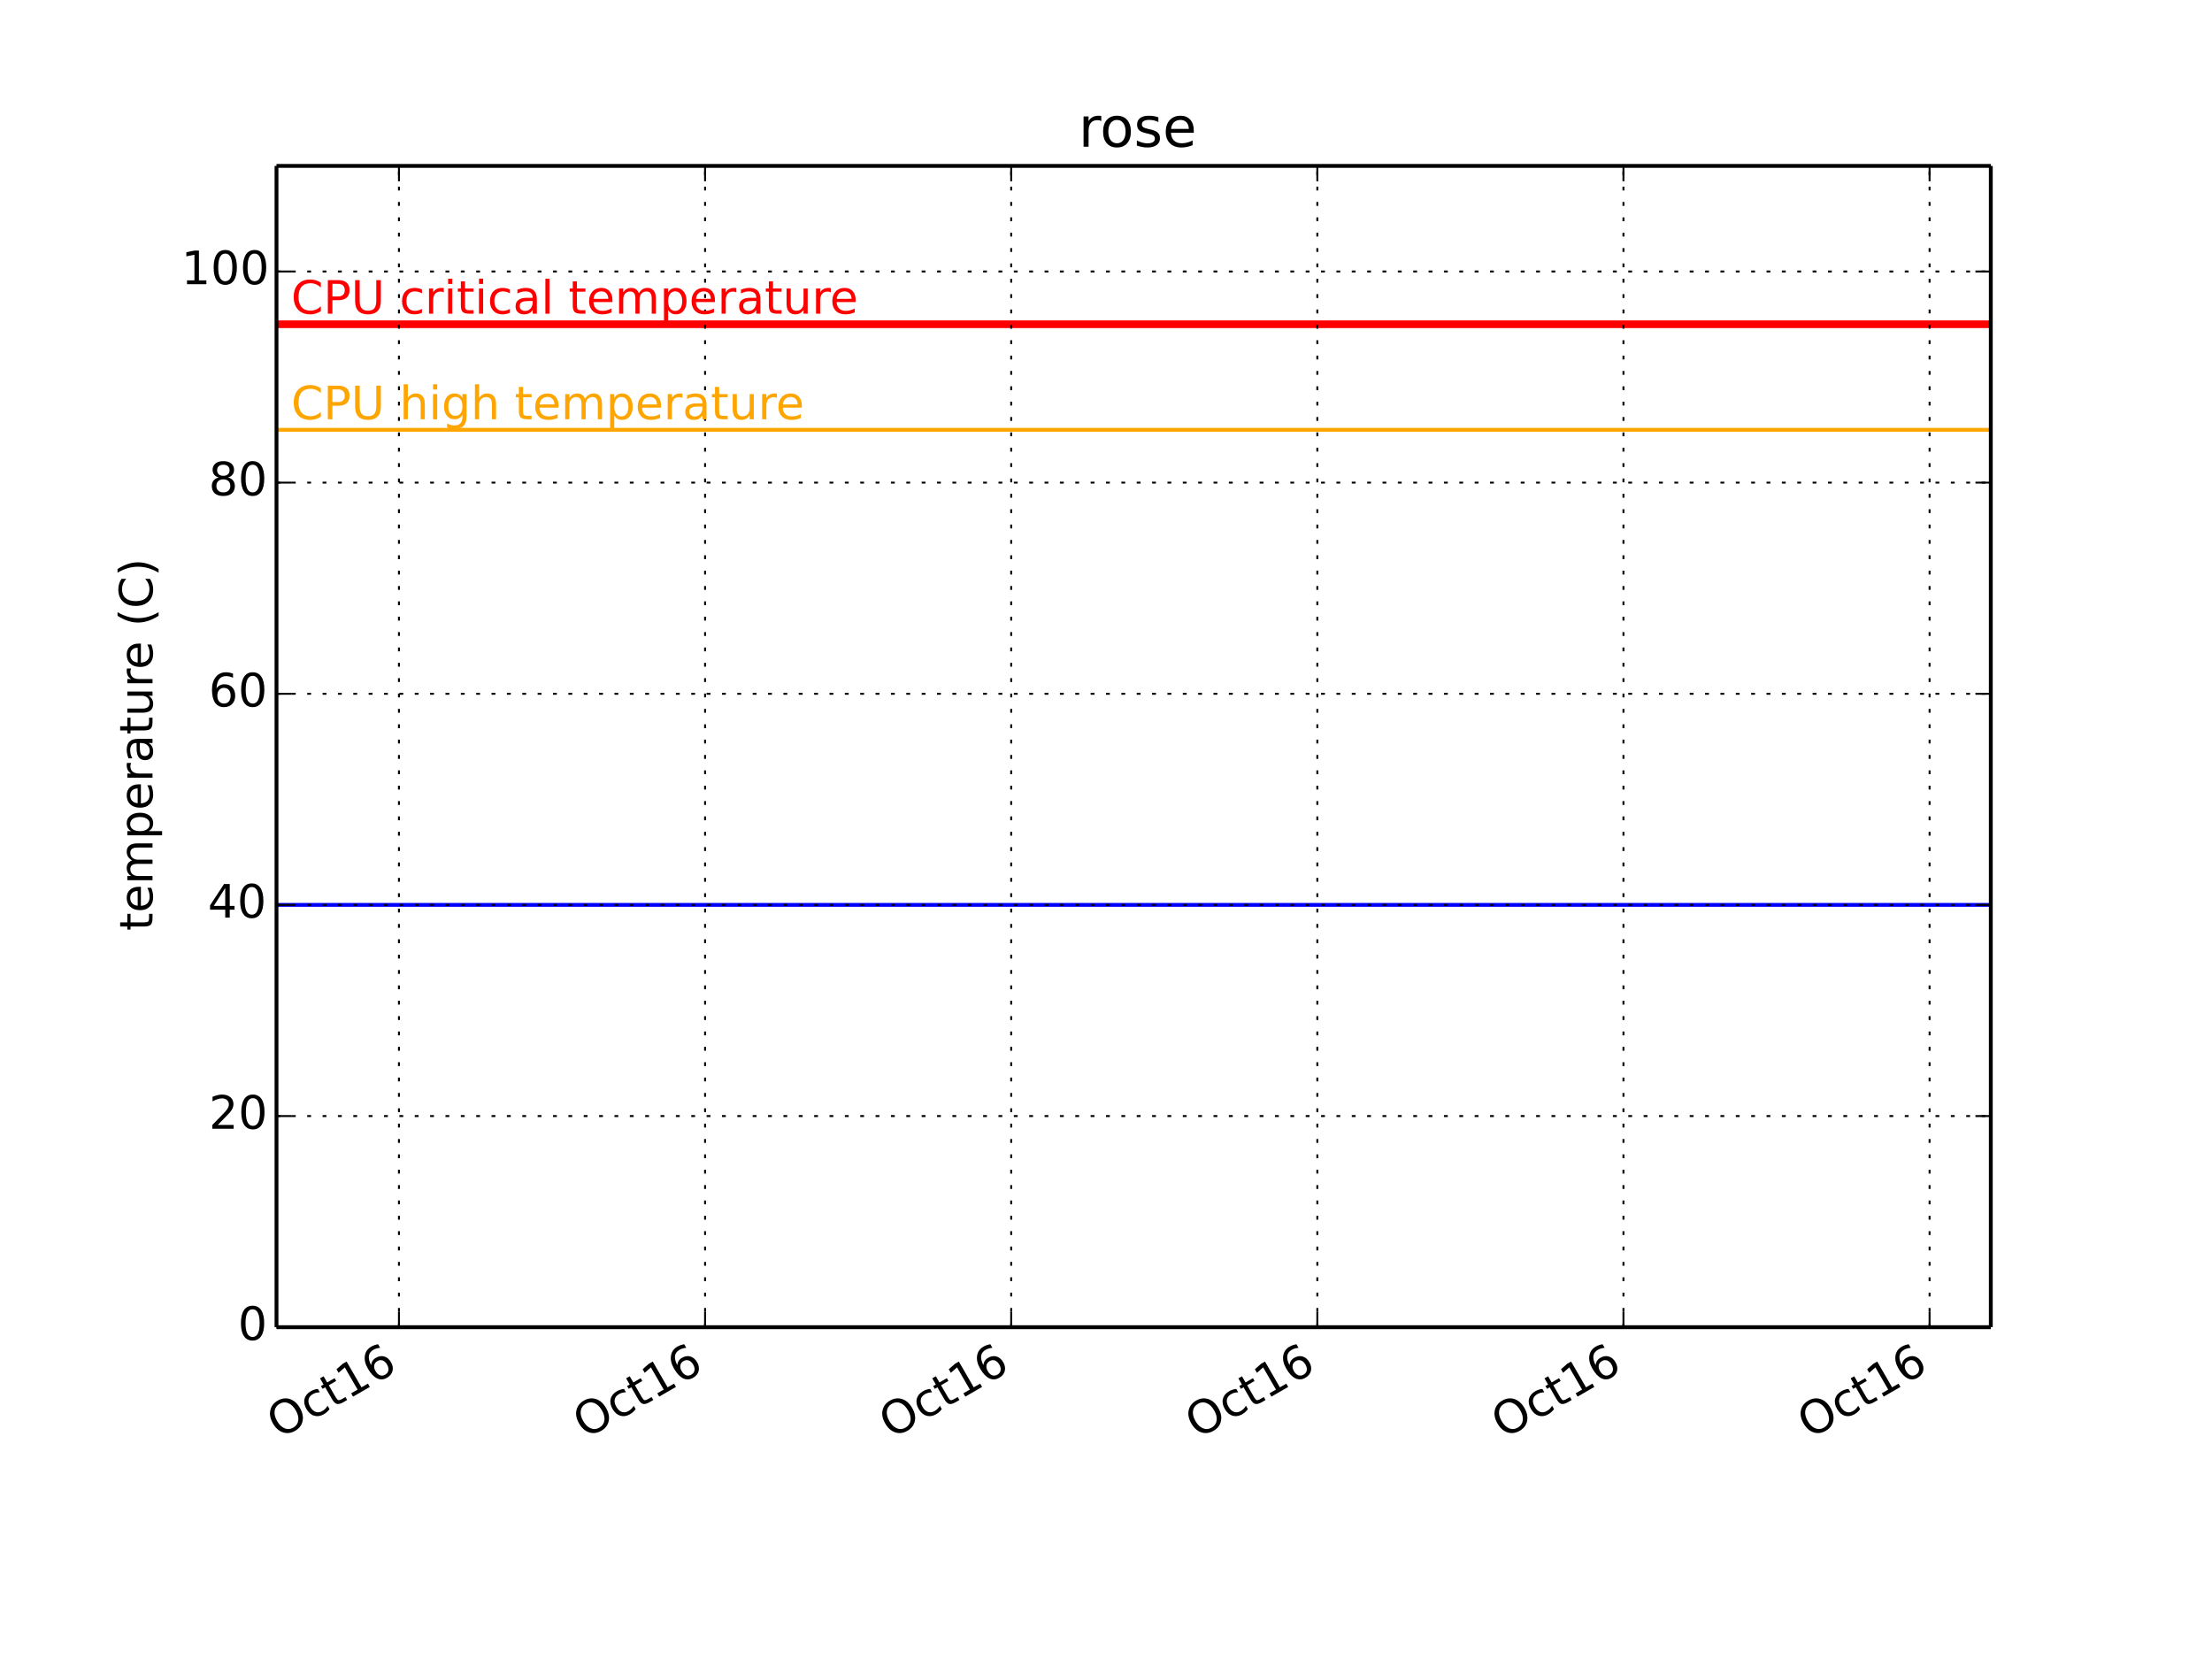
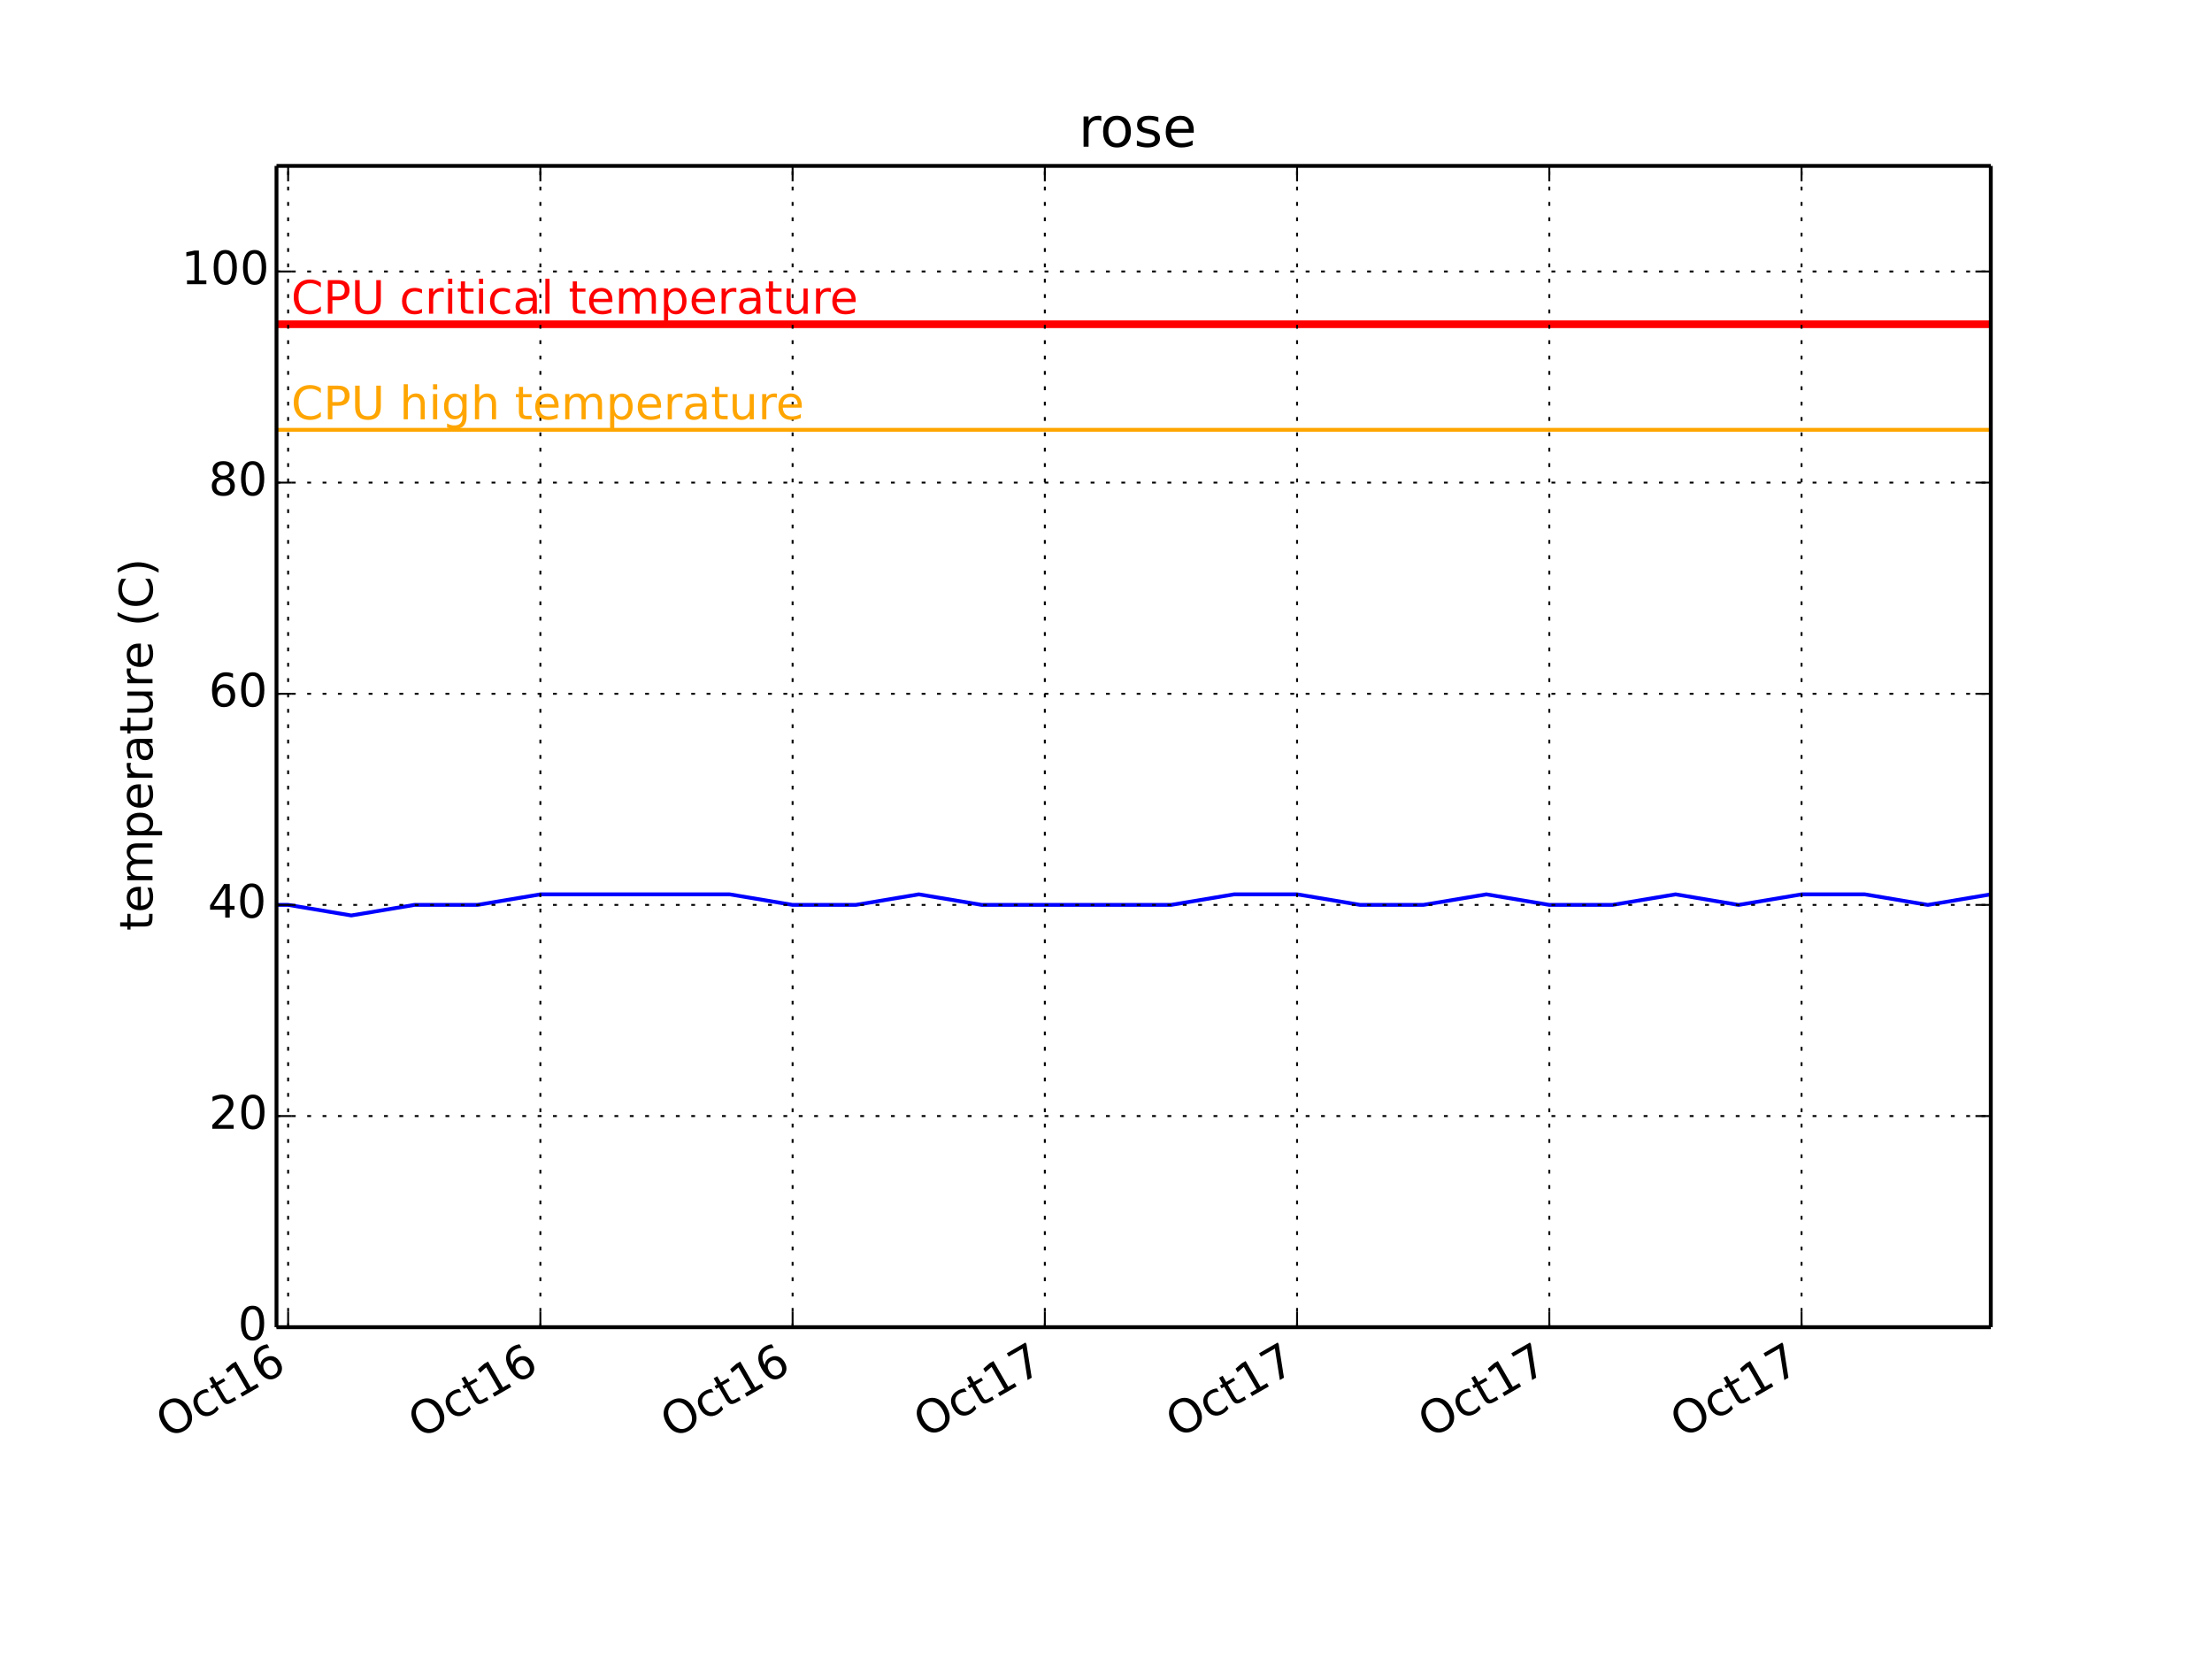
<svg xmlns="http://www.w3.org/2000/svg" xmlns:xlink="http://www.w3.org/1999/xlink" height="432pt" version="1.1" viewBox="0 0 576 432" width="576pt">
  <defs>
    <style type="text/css">
*{stroke-linecap:butt;stroke-linejoin:round;}
  </style>
  </defs>
  <g id="figure_1">
    <g id="patch_1">
      <path d=" M0 432 L576 432 L576 0 L0 0 z " style="fill:#ffffff;" />
    </g>
    <g id="axes_1">
      <g id="patch_2">
        <path d=" M72 345.6 L518.4 345.6 L518.4 43.2 L72 43.2 z " style="fill:#ffffff;" />
      </g>
      <g id="line2d_1">
-         <path clip-path="url(#pcb2bf987bf)" d=" M72 235.636 L518.4 235.636" style="fill:none;stroke:#0000ff;stroke-linecap:square;" />
+         <path clip-path="url(#pcb2bf987bf)" d=" M72 235.636 L75.065 235.636 L91.467 238.385 L107.888 235.636 L124.308 235.636 L140.729 232.887 L157.149 232.887 L173.57 232.887 L189.99 232.887 L206.411 235.636 L222.831 235.636 L239.252 232.887 L255.672 235.636 L272.093 235.636 L288.531 235.636 L304.934 235.636 L321.354 232.887 L337.775 232.887 L354.195 235.636 L370.616 235.636 L387.036 232.887 L403.457 235.636 L419.877 235.636 L436.298 232.887 L452.718 235.636 L469.139 232.887 L485.559 232.887 L501.998 235.636 L518.4 232.887" style="fill:none;stroke:#0000ff;stroke-linecap:square;" />
      </g>
      <g id="line2d_2">
        <path clip-path="url(#pcb2bf987bf)" d=" M72 111.927 L518.4 111.927" style="fill:none;stroke:#ffa500;stroke-linecap:square;" />
      </g>
      <g id="line2d_3">
        <path clip-path="url(#pcb2bf987bf)" d=" M72 84.436 L518.4 84.436" style="fill:none;stroke:#ff0000;stroke-linecap:square;stroke-width:2;" />
      </g>
      <g id="matplotlib.axis_1">
        <g id="xtick_1">
          <g id="line2d_4">
-             <path clip-path="url(#pcb2bf987bf)" d=" M103.886 345.6 L103.886 43.2" style="fill:none;stroke:#000000;stroke-dasharray:1,3;stroke-dashoffset:0.0;stroke-width:0.5;" />
+             <path clip-path="url(#pcb2bf987bf)" d=" M75.029 345.6 L75.029 43.2" style="fill:none;stroke:#000000;stroke-dasharray:1,3;stroke-dashoffset:0.0;stroke-width:0.5;" />
          </g>
          <g id="line2d_5">
            <defs>
              <path d=" M0 0 L0 -4" id="m93b0483c22" style="stroke:#000000;stroke-width:0.5;" />
            </defs>
            <g>
-               <use style="stroke:#000000;stroke-width:0.5;" x="103.886" xlink:href="#m93b0483c22" y="345.6" />
+               <use style="stroke:#000000;stroke-width:0.5;" x="75.029" xlink:href="#m93b0483c22" y="345.6" />
            </g>
          </g>
          <g id="line2d_6">
            <defs>
              <path d=" M0 0 L0 4" id="m741efc42ff" style="stroke:#000000;stroke-width:0.5;" />
            </defs>
            <g>
-               <use style="stroke:#000000;stroke-width:0.5;" x="103.886" xlink:href="#m741efc42ff" y="43.2" />
+               <use style="stroke:#000000;stroke-width:0.5;" x="75.029" xlink:href="#m741efc42ff" y="43.2" />
            </g>
          </g>
          <g id="text_1">
            <defs>
              <path d=" M39.406 66.219 Q28.656 66.219 22.328 58.203 Q16.016 50.203 16.016 36.375 Q16.016 22.609 22.328 14.594 Q28.656 6.594 39.406 6.594 Q50.141 6.594 56.422 14.594 Q62.703 22.609 62.703 36.375 Q62.703 50.203 56.422 58.203 Q50.141 66.219 39.406 66.219 M39.406 74.219 Q54.734 74.219 63.906 63.938 Q73.094 53.656 73.094 36.375 Q73.094 19.141 63.906 8.859 Q54.734 -1.422 39.406 -1.422 Q24.031 -1.422 14.812 8.828 Q5.609 19.094 5.609 36.375 Q5.609 53.656 14.812 63.938 Q24.031 74.219 39.406 74.219" id="BitstreamVeraSans-Roman-4f" />
              <path d=" M18.312 70.219 L18.312 54.688 L36.812 54.688 L36.812 47.703 L18.312 47.703 L18.312 18.016 Q18.312 11.328 20.141 9.422 Q21.969 7.516 27.594 7.516 L36.812 7.516 L36.812 0 L27.594 0 Q17.188 0 13.234 3.875 Q9.281 7.766 9.281 18.016 L9.281 47.703 L2.688 47.703 L2.688 54.688 L9.281 54.688 L9.281 70.219 z " id="BitstreamVeraSans-Roman-74" />
              <path d=" M12.406 8.297 L28.516 8.297 L28.516 63.922 L10.984 60.406 L10.984 69.391 L28.422 72.906 L38.281 72.906 L38.281 8.297 L54.391 8.297 L54.391 0 L12.406 0 z " id="BitstreamVeraSans-Roman-31" />
              <path d=" M33.016 40.375 Q26.375 40.375 22.484 35.828 Q18.609 31.297 18.609 23.391 Q18.609 15.531 22.484 10.953 Q26.375 6.391 33.016 6.391 Q39.656 6.391 43.531 10.953 Q47.406 15.531 47.406 23.391 Q47.406 31.297 43.531 35.828 Q39.656 40.375 33.016 40.375 M52.594 71.297 L52.594 62.312 Q48.875 64.062 45.094 64.984 Q41.312 65.922 37.594 65.922 Q27.828 65.922 22.672 59.328 Q17.531 52.734 16.797 39.406 Q19.672 43.656 24.016 45.922 Q28.375 48.188 33.594 48.188 Q44.578 48.188 50.953 41.516 Q57.328 34.859 57.328 23.391 Q57.328 12.156 50.688 5.359 Q44.047 -1.422 33.016 -1.422 Q20.359 -1.422 13.672 8.266 Q6.984 17.969 6.984 36.375 Q6.984 53.656 15.188 63.938 Q23.391 74.219 37.203 74.219 Q40.922 74.219 44.703 73.484 Q48.484 72.75 52.594 71.297" id="BitstreamVeraSans-Roman-36" />
              <path d=" M48.781 52.594 L48.781 44.188 Q44.969 46.297 41.141 47.344 Q37.312 48.391 33.406 48.391 Q24.656 48.391 19.812 42.844 Q14.984 37.312 14.984 27.297 Q14.984 17.281 19.812 11.734 Q24.656 6.203 33.406 6.203 Q37.312 6.203 41.141 7.25 Q44.969 8.297 48.781 10.406 L48.781 2.094 Q45.016 0.344 40.984 -0.531 Q36.969 -1.422 32.422 -1.422 Q20.062 -1.422 12.781 6.344 Q5.516 14.109 5.516 27.297 Q5.516 40.672 12.859 48.328 Q20.219 56 33.016 56 Q37.156 56 41.109 55.141 Q45.062 54.297 48.781 52.594" id="BitstreamVeraSans-Roman-63" />
            </defs>
-             <g transform="translate(72.68208 374.7915)rotate(-30.0)scale(0.12 -0.12)">
+             <g transform="translate(43.82504 374.7915)rotate(-30.0)scale(0.12 -0.12)">
              <use xlink:href="#BitstreamVeraSans-Roman-4f" />
              <use x="78.711" xlink:href="#BitstreamVeraSans-Roman-63" />
              <use x="133.691" xlink:href="#BitstreamVeraSans-Roman-74" />
              <use x="172.9" xlink:href="#BitstreamVeraSans-Roman-31" />
              <use x="236.523" xlink:href="#BitstreamVeraSans-Roman-36" />
            </g>
          </g>
        </g>
        <g id="xtick_2">
          <g id="line2d_7">
-             <path clip-path="url(#pcb2bf987bf)" d=" M183.6 345.6 L183.6 43.2" style="fill:none;stroke:#000000;stroke-dasharray:1,3;stroke-dashoffset:0.0;stroke-width:0.5;" />
+             <path clip-path="url(#pcb2bf987bf)" d=" M140.711 345.6 L140.711 43.2" style="fill:none;stroke:#000000;stroke-dasharray:1,3;stroke-dashoffset:0.0;stroke-width:0.5;" />
          </g>
          <g id="line2d_8">
            <g>
-               <use style="stroke:#000000;stroke-width:0.5;" x="183.6" xlink:href="#m93b0483c22" y="345.6" />
+               <use style="stroke:#000000;stroke-width:0.5;" x="140.711" xlink:href="#m93b0483c22" y="345.6" />
            </g>
          </g>
          <g id="line2d_9">
            <g>
-               <use style="stroke:#000000;stroke-width:0.5;" x="183.6" xlink:href="#m741efc42ff" y="43.2" />
+               <use style="stroke:#000000;stroke-width:0.5;" x="140.711" xlink:href="#m741efc42ff" y="43.2" />
            </g>
          </g>
          <g id="text_2">
-             <g transform="translate(152.3964 374.7915)rotate(-30.0)scale(0.12 -0.12)">
+             <g transform="translate(109.507 374.7915)rotate(-30.0)scale(0.12 -0.12)">
              <use xlink:href="#BitstreamVeraSans-Roman-4f" />
              <use x="78.711" xlink:href="#BitstreamVeraSans-Roman-63" />
              <use x="133.691" xlink:href="#BitstreamVeraSans-Roman-74" />
              <use x="172.9" xlink:href="#BitstreamVeraSans-Roman-31" />
              <use x="236.523" xlink:href="#BitstreamVeraSans-Roman-36" />
            </g>
          </g>
        </g>
        <g id="xtick_3">
          <g id="line2d_10">
-             <path clip-path="url(#pcb2bf987bf)" d=" M263.314 345.6 L263.314 43.2" style="fill:none;stroke:#000000;stroke-dasharray:1,3;stroke-dashoffset:0.0;stroke-width:0.5;" />
+             <path clip-path="url(#pcb2bf987bf)" d=" M206.393 345.6 L206.393 43.2" style="fill:none;stroke:#000000;stroke-dasharray:1,3;stroke-dashoffset:0.0;stroke-width:0.5;" />
          </g>
          <g id="line2d_11">
            <g>
-               <use style="stroke:#000000;stroke-width:0.5;" x="263.314" xlink:href="#m93b0483c22" y="345.6" />
+               <use style="stroke:#000000;stroke-width:0.5;" x="206.393" xlink:href="#m93b0483c22" y="345.6" />
            </g>
          </g>
          <g id="line2d_12">
            <g>
-               <use style="stroke:#000000;stroke-width:0.5;" x="263.314" xlink:href="#m741efc42ff" y="43.2" />
+               <use style="stroke:#000000;stroke-width:0.5;" x="206.393" xlink:href="#m741efc42ff" y="43.2" />
            </g>
          </g>
          <g id="text_3">
-             <g transform="translate(232.1106 374.7915)rotate(-30.0)scale(0.12 -0.12)">
+             <g transform="translate(175.1889 374.7915)rotate(-30.0)scale(0.12 -0.12)">
              <use xlink:href="#BitstreamVeraSans-Roman-4f" />
              <use x="78.711" xlink:href="#BitstreamVeraSans-Roman-63" />
              <use x="133.691" xlink:href="#BitstreamVeraSans-Roman-74" />
              <use x="172.9" xlink:href="#BitstreamVeraSans-Roman-31" />
              <use x="236.523" xlink:href="#BitstreamVeraSans-Roman-36" />
            </g>
          </g>
        </g>
        <g id="xtick_4">
          <g id="line2d_13">
-             <path clip-path="url(#pcb2bf987bf)" d=" M343.029 345.6 L343.029 43.2" style="fill:none;stroke:#000000;stroke-dasharray:1,3;stroke-dashoffset:0.0;stroke-width:0.5;" />
+             <path clip-path="url(#pcb2bf987bf)" d=" M272.074 345.6 L272.074 43.2" style="fill:none;stroke:#000000;stroke-dasharray:1,3;stroke-dashoffset:0.0;stroke-width:0.5;" />
          </g>
          <g id="line2d_14">
            <g>
-               <use style="stroke:#000000;stroke-width:0.5;" x="343.029" xlink:href="#m93b0483c22" y="345.6" />
+               <use style="stroke:#000000;stroke-width:0.5;" x="272.074" xlink:href="#m93b0483c22" y="345.6" />
            </g>
          </g>
          <g id="line2d_15">
            <g>
-               <use style="stroke:#000000;stroke-width:0.5;" x="343.029" xlink:href="#m741efc42ff" y="43.2" />
+               <use style="stroke:#000000;stroke-width:0.5;" x="272.074" xlink:href="#m741efc42ff" y="43.2" />
            </g>
          </g>
          <g id="text_4">
-             <g transform="translate(311.8249 374.7915)rotate(-30.0)scale(0.12 -0.12)">
-               <use xlink:href="#BitstreamVeraSans-Roman-4f" />
-               <use x="78.711" xlink:href="#BitstreamVeraSans-Roman-63" />
-               <use x="133.691" xlink:href="#BitstreamVeraSans-Roman-74" />
-               <use x="172.9" xlink:href="#BitstreamVeraSans-Roman-31" />
-               <use x="236.523" xlink:href="#BitstreamVeraSans-Roman-36" />
+             <defs>
+               <path d=" M8.203 72.906 L55.078 72.906 L55.078 68.703 L28.609 0 L18.312 0 L43.219 64.594 L8.203 64.594 z " id="BitstreamVeraSans-Roman-37" />
+             </defs>
+             <g transform="translate(241.1047 374.6565)rotate(-30.0)scale(0.12 -0.12)">
+               <use xlink:href="#BitstreamVeraSans-Roman-4f" />
+               <use x="78.711" xlink:href="#BitstreamVeraSans-Roman-63" />
+               <use x="133.691" xlink:href="#BitstreamVeraSans-Roman-74" />
+               <use x="172.9" xlink:href="#BitstreamVeraSans-Roman-31" />
+               <use x="236.523" xlink:href="#BitstreamVeraSans-Roman-37" />
            </g>
          </g>
        </g>
        <g id="xtick_5">
          <g id="line2d_16">
-             <path clip-path="url(#pcb2bf987bf)" d=" M422.743 345.6 L422.743 43.2" style="fill:none;stroke:#000000;stroke-dasharray:1,3;stroke-dashoffset:0.0;stroke-width:0.5;" />
+             <path clip-path="url(#pcb2bf987bf)" d=" M337.756 345.6 L337.756 43.2" style="fill:none;stroke:#000000;stroke-dasharray:1,3;stroke-dashoffset:0.0;stroke-width:0.5;" />
          </g>
          <g id="line2d_17">
            <g>
-               <use style="stroke:#000000;stroke-width:0.5;" x="422.743" xlink:href="#m93b0483c22" y="345.6" />
+               <use style="stroke:#000000;stroke-width:0.5;" x="337.756" xlink:href="#m93b0483c22" y="345.6" />
            </g>
          </g>
          <g id="line2d_18">
            <g>
-               <use style="stroke:#000000;stroke-width:0.5;" x="422.743" xlink:href="#m741efc42ff" y="43.2" />
+               <use style="stroke:#000000;stroke-width:0.5;" x="337.756" xlink:href="#m741efc42ff" y="43.2" />
            </g>
          </g>
          <g id="text_5">
-             <g transform="translate(391.5392 374.7915)rotate(-30.0)scale(0.12 -0.12)">
-               <use xlink:href="#BitstreamVeraSans-Roman-4f" />
-               <use x="78.711" xlink:href="#BitstreamVeraSans-Roman-63" />
-               <use x="133.691" xlink:href="#BitstreamVeraSans-Roman-74" />
-               <use x="172.9" xlink:href="#BitstreamVeraSans-Roman-31" />
-               <use x="236.523" xlink:href="#BitstreamVeraSans-Roman-36" />
+             <g transform="translate(306.7866 374.6565)rotate(-30.0)scale(0.12 -0.12)">
+               <use xlink:href="#BitstreamVeraSans-Roman-4f" />
+               <use x="78.711" xlink:href="#BitstreamVeraSans-Roman-63" />
+               <use x="133.691" xlink:href="#BitstreamVeraSans-Roman-74" />
+               <use x="172.9" xlink:href="#BitstreamVeraSans-Roman-31" />
+               <use x="236.523" xlink:href="#BitstreamVeraSans-Roman-37" />
            </g>
          </g>
        </g>
        <g id="xtick_6">
          <g id="line2d_19">
-             <path clip-path="url(#pcb2bf987bf)" d=" M502.457 345.6 L502.457 43.2" style="fill:none;stroke:#000000;stroke-dasharray:1,3;stroke-dashoffset:0.0;stroke-width:0.5;" />
+             <path clip-path="url(#pcb2bf987bf)" d=" M403.438 345.6 L403.438 43.2" style="fill:none;stroke:#000000;stroke-dasharray:1,3;stroke-dashoffset:0.0;stroke-width:0.5;" />
          </g>
          <g id="line2d_20">
            <g>
-               <use style="stroke:#000000;stroke-width:0.5;" x="502.457" xlink:href="#m93b0483c22" y="345.6" />
+               <use style="stroke:#000000;stroke-width:0.5;" x="403.438" xlink:href="#m93b0483c22" y="345.6" />
            </g>
          </g>
          <g id="line2d_21">
            <g>
-               <use style="stroke:#000000;stroke-width:0.5;" x="502.457" xlink:href="#m741efc42ff" y="43.2" />
+               <use style="stroke:#000000;stroke-width:0.5;" x="403.438" xlink:href="#m741efc42ff" y="43.2" />
            </g>
          </g>
          <g id="text_6">
-             <g transform="translate(471.2535 374.7915)rotate(-30.0)scale(0.12 -0.12)">
-               <use xlink:href="#BitstreamVeraSans-Roman-4f" />
-               <use x="78.711" xlink:href="#BitstreamVeraSans-Roman-63" />
-               <use x="133.691" xlink:href="#BitstreamVeraSans-Roman-74" />
-               <use x="172.9" xlink:href="#BitstreamVeraSans-Roman-31" />
-               <use x="236.523" xlink:href="#BitstreamVeraSans-Roman-36" />
+             <g transform="translate(372.4686 374.6565)rotate(-30.0)scale(0.12 -0.12)">
+               <use xlink:href="#BitstreamVeraSans-Roman-4f" />
+               <use x="78.711" xlink:href="#BitstreamVeraSans-Roman-63" />
+               <use x="133.691" xlink:href="#BitstreamVeraSans-Roman-74" />
+               <use x="172.9" xlink:href="#BitstreamVeraSans-Roman-31" />
+               <use x="236.523" xlink:href="#BitstreamVeraSans-Roman-37" />
+             </g>
+           </g>
+         </g>
+         <g id="xtick_7">
+           <g id="line2d_22">
+             <path clip-path="url(#pcb2bf987bf)" d=" M469.12 345.6 L469.12 43.2" style="fill:none;stroke:#000000;stroke-dasharray:1,3;stroke-dashoffset:0.0;stroke-width:0.5;" />
+           </g>
+           <g id="line2d_23">
+             <g>
+               <use style="stroke:#000000;stroke-width:0.5;" x="469.12" xlink:href="#m93b0483c22" y="345.6" />
+             </g>
+           </g>
+           <g id="line2d_24">
+             <g>
+               <use style="stroke:#000000;stroke-width:0.5;" x="469.12" xlink:href="#m741efc42ff" y="43.2" />
+             </g>
+           </g>
+           <g id="text_7">
+             <g transform="translate(438.1505 374.6565)rotate(-30.0)scale(0.12 -0.12)">
+               <use xlink:href="#BitstreamVeraSans-Roman-4f" />
+               <use x="78.711" xlink:href="#BitstreamVeraSans-Roman-63" />
+               <use x="133.691" xlink:href="#BitstreamVeraSans-Roman-74" />
+               <use x="172.9" xlink:href="#BitstreamVeraSans-Roman-31" />
+               <use x="236.523" xlink:href="#BitstreamVeraSans-Roman-37" />
            </g>
          </g>
        </g>
      </g>
      <g id="matplotlib.axis_2">
        <g id="ytick_1">
-           <g id="line2d_22">
+           <g id="line2d_25">
            <path clip-path="url(#pcb2bf987bf)" d=" M72 345.6 L518.4 345.6" style="fill:none;stroke:#000000;stroke-dasharray:1,3;stroke-dashoffset:0.0;stroke-width:0.5;" />
          </g>
-           <g id="line2d_23">
+           <g id="line2d_26">
            <defs>
              <path d=" M0 0 L4 0" id="m728421d6d4" style="stroke:#000000;stroke-width:0.5;" />
            </defs>
            <g>
              <use style="stroke:#000000;stroke-width:0.5;" x="72.0" xlink:href="#m728421d6d4" y="345.6" />
            </g>
          </g>
-           <g id="line2d_24">
+           <g id="line2d_27">
            <defs>
              <path d=" M0 0 L-4 0" id="mcb0005524f" style="stroke:#000000;stroke-width:0.5;" />
            </defs>
            <g>
              <use style="stroke:#000000;stroke-width:0.5;" x="518.4" xlink:href="#mcb0005524f" y="345.6" />
            </g>
          </g>
-           <g id="text_7">
+           <g id="text_8">
            <defs>
              <path d=" M31.781 66.406 Q24.172 66.406 20.328 58.906 Q16.5 51.422 16.5 36.375 Q16.5 21.391 20.328 13.891 Q24.172 6.391 31.781 6.391 Q39.453 6.391 43.281 13.891 Q47.125 21.391 47.125 36.375 Q47.125 51.422 43.281 58.906 Q39.453 66.406 31.781 66.406 M31.781 74.219 Q44.047 74.219 50.516 64.516 Q56.984 54.828 56.984 36.375 Q56.984 17.969 50.516 8.266 Q44.047 -1.422 31.781 -1.422 Q19.531 -1.422 13.062 8.266 Q6.594 17.969 6.594 36.375 Q6.594 54.828 13.062 64.516 Q19.531 74.219 31.781 74.219" id="BitstreamVeraSans-Roman-30" />
            </defs>
            <g transform="translate(61.95312 348.9112)scale(0.12 -0.12)">
              <use xlink:href="#BitstreamVeraSans-Roman-30" />
            </g>
          </g>
        </g>
        <g id="ytick_2">
-           <g id="line2d_25">
+           <g id="line2d_28">
            <path clip-path="url(#pcb2bf987bf)" d=" M72 290.618 L518.4 290.618" style="fill:none;stroke:#000000;stroke-dasharray:1,3;stroke-dashoffset:0.0;stroke-width:0.5;" />
          </g>
-           <g id="line2d_26">
+           <g id="line2d_29">
            <g>
              <use style="stroke:#000000;stroke-width:0.5;" x="72.0" xlink:href="#m728421d6d4" y="290.618" />
            </g>
          </g>
-           <g id="line2d_27">
+           <g id="line2d_30">
            <g>
              <use style="stroke:#000000;stroke-width:0.5;" x="518.4" xlink:href="#mcb0005524f" y="290.618" />
            </g>
          </g>
-           <g id="text_8">
+           <g id="text_9">
            <defs>
              <path d=" M19.188 8.297 L53.609 8.297 L53.609 0 L7.328 0 L7.328 8.297 Q12.938 14.109 22.625 23.891 Q32.328 33.688 34.812 36.531 Q39.547 41.844 41.422 45.531 Q43.312 49.219 43.312 52.781 Q43.312 58.594 39.234 62.25 Q35.156 65.922 28.609 65.922 Q23.969 65.922 18.812 64.312 Q13.672 62.703 7.812 59.422 L7.812 69.391 Q13.766 71.781 18.938 73 Q24.125 74.219 28.422 74.219 Q39.75 74.219 46.484 68.547 Q53.219 62.891 53.219 53.422 Q53.219 48.922 51.531 44.891 Q49.859 40.875 45.406 35.406 Q44.188 33.984 37.641 27.219 Q31.109 20.453 19.188 8.297" id="BitstreamVeraSans-Roman-32" />
            </defs>
            <g transform="translate(54.40625 293.9294)scale(0.12 -0.12)">
              <use xlink:href="#BitstreamVeraSans-Roman-32" />
              <use x="63.623" xlink:href="#BitstreamVeraSans-Roman-30" />
            </g>
          </g>
        </g>
        <g id="ytick_3">
-           <g id="line2d_28">
+           <g id="line2d_31">
            <path clip-path="url(#pcb2bf987bf)" d=" M72 235.636 L518.4 235.636" style="fill:none;stroke:#000000;stroke-dasharray:1,3;stroke-dashoffset:0.0;stroke-width:0.5;" />
          </g>
-           <g id="line2d_29">
+           <g id="line2d_32">
            <g>
              <use style="stroke:#000000;stroke-width:0.5;" x="72.0" xlink:href="#m728421d6d4" y="235.636" />
            </g>
          </g>
-           <g id="line2d_30">
+           <g id="line2d_33">
            <g>
              <use style="stroke:#000000;stroke-width:0.5;" x="518.4" xlink:href="#mcb0005524f" y="235.636" />
            </g>
          </g>
-           <g id="text_9">
+           <g id="text_10">
            <defs>
              <path d=" M37.797 64.312 L12.891 25.391 L37.797 25.391 z  M35.203 72.906 L47.609 72.906 L47.609 25.391 L58.016 25.391 L58.016 17.188 L47.609 17.188 L47.609 0 L37.797 0 L37.797 17.188 L4.891 17.188 L4.891 26.703 z " id="BitstreamVeraSans-Roman-34" />
            </defs>
            <g transform="translate(54.11375 238.9476)scale(0.12 -0.12)">
              <use xlink:href="#BitstreamVeraSans-Roman-34" />
              <use x="63.623" xlink:href="#BitstreamVeraSans-Roman-30" />
            </g>
          </g>
        </g>
        <g id="ytick_4">
-           <g id="line2d_31">
+           <g id="line2d_34">
            <path clip-path="url(#pcb2bf987bf)" d=" M72 180.655 L518.4 180.655" style="fill:none;stroke:#000000;stroke-dasharray:1,3;stroke-dashoffset:0.0;stroke-width:0.5;" />
          </g>
-           <g id="line2d_32">
+           <g id="line2d_35">
            <g>
              <use style="stroke:#000000;stroke-width:0.5;" x="72.0" xlink:href="#m728421d6d4" y="180.655" />
            </g>
          </g>
-           <g id="line2d_33">
+           <g id="line2d_36">
            <g>
              <use style="stroke:#000000;stroke-width:0.5;" x="518.4" xlink:href="#mcb0005524f" y="180.655" />
            </g>
          </g>
-           <g id="text_10">
+           <g id="text_11">
            <g transform="translate(54.365 183.9658)scale(0.12 -0.12)">
              <use xlink:href="#BitstreamVeraSans-Roman-36" />
              <use x="63.623" xlink:href="#BitstreamVeraSans-Roman-30" />
            </g>
          </g>
        </g>
        <g id="ytick_5">
-           <g id="line2d_34">
+           <g id="line2d_37">
            <path clip-path="url(#pcb2bf987bf)" d=" M72 125.673 L518.4 125.673" style="fill:none;stroke:#000000;stroke-dasharray:1,3;stroke-dashoffset:0.0;stroke-width:0.5;" />
          </g>
-           <g id="line2d_35">
+           <g id="line2d_38">
            <g>
              <use style="stroke:#000000;stroke-width:0.5;" x="72.0" xlink:href="#m728421d6d4" y="125.673" />
            </g>
          </g>
-           <g id="line2d_36">
+           <g id="line2d_39">
            <g>
              <use style="stroke:#000000;stroke-width:0.5;" x="518.4" xlink:href="#mcb0005524f" y="125.673" />
            </g>
          </g>
-           <g id="text_11">
+           <g id="text_12">
            <defs>
              <path d=" M31.781 34.625 Q24.75 34.625 20.719 30.859 Q16.703 27.094 16.703 20.516 Q16.703 13.922 20.719 10.156 Q24.75 6.391 31.781 6.391 Q38.812 6.391 42.859 10.172 Q46.922 13.969 46.922 20.516 Q46.922 27.094 42.891 30.859 Q38.875 34.625 31.781 34.625 M21.922 38.812 Q15.578 40.375 12.031 44.719 Q8.5 49.078 8.5 55.328 Q8.5 64.062 14.719 69.141 Q20.953 74.219 31.781 74.219 Q42.672 74.219 48.875 69.141 Q55.078 64.062 55.078 55.328 Q55.078 49.078 51.531 44.719 Q48 40.375 41.703 38.812 Q48.828 37.156 52.797 32.312 Q56.781 27.484 56.781 20.516 Q56.781 9.906 50.312 4.234 Q43.844 -1.422 31.781 -1.422 Q19.734 -1.422 13.25 4.234 Q6.781 9.906 6.781 20.516 Q6.781 27.484 10.781 32.312 Q14.797 37.156 21.922 38.812 M18.312 54.391 Q18.312 48.734 21.844 45.562 Q25.391 42.391 31.781 42.391 Q38.141 42.391 41.719 45.562 Q45.312 48.734 45.312 54.391 Q45.312 60.062 41.719 63.234 Q38.141 66.406 31.781 66.406 Q25.391 66.406 21.844 63.234 Q18.312 60.062 18.312 54.391" id="BitstreamVeraSans-Roman-38" />
            </defs>
            <g transform="translate(54.34063 128.984)scale(0.12 -0.12)">
              <use xlink:href="#BitstreamVeraSans-Roman-38" />
              <use x="63.623" xlink:href="#BitstreamVeraSans-Roman-30" />
            </g>
          </g>
        </g>
        <g id="ytick_6">
-           <g id="line2d_37">
+           <g id="line2d_40">
            <path clip-path="url(#pcb2bf987bf)" d=" M72 70.691 L518.4 70.691" style="fill:none;stroke:#000000;stroke-dasharray:1,3;stroke-dashoffset:0.0;stroke-width:0.5;" />
          </g>
-           <g id="line2d_38">
+           <g id="line2d_41">
            <g>
              <use style="stroke:#000000;stroke-width:0.5;" x="72.0" xlink:href="#m728421d6d4" y="70.691" />
            </g>
          </g>
-           <g id="line2d_39">
+           <g id="line2d_42">
            <g>
              <use style="stroke:#000000;stroke-width:0.5;" x="518.4" xlink:href="#mcb0005524f" y="70.691" />
            </g>
          </g>
-           <g id="text_12">
+           <g id="text_13">
            <g transform="translate(47.21 74.00216)scale(0.12 -0.12)">
              <use xlink:href="#BitstreamVeraSans-Roman-31" />
              <use x="63.623" xlink:href="#BitstreamVeraSans-Roman-30" />
              <use x="127.246" xlink:href="#BitstreamVeraSans-Roman-30" />
            </g>
          </g>
        </g>
-         <g id="text_13">
+         <g id="text_14">
          <defs>
            <path id="BitstreamVeraSans-Roman-20" />
            <path d=" M41.109 46.297 Q39.594 47.172 37.812 47.578 Q36.031 48 33.891 48 Q26.266 48 22.188 43.047 Q18.109 38.094 18.109 28.812 L18.109 0 L9.078 0 L9.078 54.688 L18.109 54.688 L18.109 46.188 Q20.953 51.172 25.484 53.578 Q30.031 56 36.531 56 Q37.453 56 38.578 55.875 Q39.703 55.766 41.062 55.516 z " id="BitstreamVeraSans-Roman-72" />
            <path d=" M52 44.188 Q55.375 50.25 60.062 53.125 Q64.75 56 71.094 56 Q79.641 56 84.281 50.016 Q88.922 44.047 88.922 33.016 L88.922 0 L79.891 0 L79.891 32.719 Q79.891 40.578 77.094 44.375 Q74.312 48.188 68.609 48.188 Q61.625 48.188 57.562 43.547 Q53.516 38.922 53.516 30.906 L53.516 0 L44.484 0 L44.484 32.719 Q44.484 40.625 41.703 44.406 Q38.922 48.188 33.109 48.188 Q26.219 48.188 22.156 43.531 Q18.109 38.875 18.109 30.906 L18.109 0 L9.078 0 L9.078 54.688 L18.109 54.688 L18.109 46.188 Q21.188 51.219 25.484 53.609 Q29.781 56 35.688 56 Q41.656 56 45.828 52.969 Q50 49.953 52 44.188" id="BitstreamVeraSans-Roman-6d" />
            <path d=" M8.016 75.875 L15.828 75.875 Q23.141 64.359 26.781 53.312 Q30.422 42.281 30.422 31.391 Q30.422 20.453 26.781 9.375 Q23.141 -1.703 15.828 -13.188 L8.016 -13.188 Q14.5 -2 17.703 9.062 Q20.906 20.125 20.906 31.391 Q20.906 42.672 17.703 53.656 Q14.5 64.656 8.016 75.875" id="BitstreamVeraSans-Roman-29" />
            <path d=" M64.406 67.281 L64.406 56.891 Q59.422 61.531 53.781 63.812 Q48.141 66.109 41.797 66.109 Q29.297 66.109 22.656 58.469 Q16.016 50.828 16.016 36.375 Q16.016 21.969 22.656 14.328 Q29.297 6.688 41.797 6.688 Q48.141 6.688 53.781 8.984 Q59.422 11.281 64.406 15.922 L64.406 5.609 Q59.234 2.094 53.438 0.328 Q47.656 -1.422 41.219 -1.422 Q24.656 -1.422 15.125 8.703 Q5.609 18.844 5.609 36.375 Q5.609 53.953 15.125 64.078 Q24.656 74.219 41.219 74.219 Q47.75 74.219 53.531 72.484 Q59.328 70.75 64.406 67.281" id="BitstreamVeraSans-Roman-43" />
            <path d=" M31 75.875 Q24.469 64.656 21.281 53.656 Q18.109 42.672 18.109 31.391 Q18.109 20.125 21.312 9.062 Q24.516 -2 31 -13.188 L23.188 -13.188 Q15.875 -1.703 12.234 9.375 Q8.594 20.453 8.594 31.391 Q8.594 42.281 12.203 53.312 Q15.828 64.359 23.188 75.875 z " id="BitstreamVeraSans-Roman-28" />
            <path d=" M56.203 29.594 L56.203 25.203 L14.891 25.203 Q15.484 15.922 20.484 11.062 Q25.484 6.203 34.422 6.203 Q39.594 6.203 44.453 7.469 Q49.312 8.734 54.109 11.281 L54.109 2.781 Q49.266 0.734 44.188 -0.344 Q39.109 -1.422 33.891 -1.422 Q20.797 -1.422 13.156 6.188 Q5.516 13.812 5.516 26.812 Q5.516 40.234 12.766 48.109 Q20.016 56 32.328 56 Q43.359 56 49.781 48.891 Q56.203 41.797 56.203 29.594 M47.219 32.234 Q47.125 39.594 43.094 43.984 Q39.062 48.391 32.422 48.391 Q24.906 48.391 20.391 44.141 Q15.875 39.891 15.188 32.172 z " id="BitstreamVeraSans-Roman-65" />
            <path d=" M8.5 21.578 L8.5 54.688 L17.484 54.688 L17.484 21.922 Q17.484 14.156 20.5 10.266 Q23.531 6.391 29.594 6.391 Q36.859 6.391 41.078 11.031 Q45.312 15.672 45.312 23.688 L45.312 54.688 L54.297 54.688 L54.297 0 L45.312 0 L45.312 8.406 Q42.047 3.422 37.719 1 Q33.406 -1.422 27.688 -1.422 Q18.266 -1.422 13.375 4.438 Q8.5 10.297 8.5 21.578" id="BitstreamVeraSans-Roman-75" />
            <path d=" M34.281 27.484 Q23.391 27.484 19.188 25 Q14.984 22.516 14.984 16.5 Q14.984 11.719 18.141 8.906 Q21.297 6.109 26.703 6.109 Q34.188 6.109 38.703 11.406 Q43.219 16.703 43.219 25.484 L43.219 27.484 z  M52.203 31.203 L52.203 0 L43.219 0 L43.219 8.297 Q40.141 3.328 35.547 0.953 Q30.953 -1.422 24.312 -1.422 Q15.922 -1.422 10.953 3.297 Q6 8.016 6 15.922 Q6 25.141 12.172 29.828 Q18.359 34.516 30.609 34.516 L43.219 34.516 L43.219 35.406 Q43.219 41.609 39.141 45 Q35.062 48.391 27.688 48.391 Q23 48.391 18.547 47.266 Q14.109 46.141 10.016 43.891 L10.016 52.203 Q14.938 54.109 19.578 55.047 Q24.219 56 28.609 56 Q40.484 56 46.344 49.844 Q52.203 43.703 52.203 31.203" id="BitstreamVeraSans-Roman-61" />
            <path d=" M18.109 8.203 L18.109 -20.797 L9.078 -20.797 L9.078 54.688 L18.109 54.688 L18.109 46.391 Q20.953 51.266 25.266 53.625 Q29.594 56 35.594 56 Q45.562 56 51.781 48.094 Q58.016 40.188 58.016 27.297 Q58.016 14.406 51.781 6.484 Q45.562 -1.422 35.594 -1.422 Q29.594 -1.422 25.266 0.953 Q20.953 3.328 18.109 8.203 M48.688 27.297 Q48.688 37.203 44.609 42.844 Q40.531 48.484 33.406 48.484 Q26.266 48.484 22.188 42.844 Q18.109 37.203 18.109 27.297 Q18.109 17.391 22.188 11.75 Q26.266 6.109 33.406 6.109 Q40.531 6.109 44.609 11.75 Q48.688 17.391 48.688 27.297" id="BitstreamVeraSans-Roman-70" />
          </defs>
          <g transform="translate(39.71437 242.3738)rotate(-90.0)scale(0.12 -0.12)">
            <use xlink:href="#BitstreamVeraSans-Roman-74" />
            <use x="39.209" xlink:href="#BitstreamVeraSans-Roman-65" />
            <use x="100.732" xlink:href="#BitstreamVeraSans-Roman-6d" />
            <use x="198.145" xlink:href="#BitstreamVeraSans-Roman-70" />
            <use x="261.621" xlink:href="#BitstreamVeraSans-Roman-65" />
            <use x="323.145" xlink:href="#BitstreamVeraSans-Roman-72" />
            <use x="364.258" xlink:href="#BitstreamVeraSans-Roman-61" />
            <use x="425.537" xlink:href="#BitstreamVeraSans-Roman-74" />
            <use x="464.746" xlink:href="#BitstreamVeraSans-Roman-75" />
            <use x="528.125" xlink:href="#BitstreamVeraSans-Roman-72" />
            <use x="566.988" xlink:href="#BitstreamVeraSans-Roman-65" />
            <use x="628.512" xlink:href="#BitstreamVeraSans-Roman-20" />
            <use x="660.299" xlink:href="#BitstreamVeraSans-Roman-28" />
            <use x="699.312" xlink:href="#BitstreamVeraSans-Roman-43" />
            <use x="769.137" xlink:href="#BitstreamVeraSans-Roman-29" />
          </g>
        </g>
      </g>
      <g id="patch_3">
        <path d=" M72 43.2 L518.4 43.2" style="fill:none;stroke:#000000;" />
      </g>
      <g id="patch_4">
        <path d=" M518.4 345.6 L518.4 43.2" style="fill:none;stroke:#000000;" />
      </g>
      <g id="patch_5">
        <path d=" M72 345.6 L518.4 345.6" style="fill:none;stroke:#000000;" />
      </g>
      <g id="patch_6">
        <path d=" M72 345.6 L72 43.2" style="fill:none;stroke:#000000;" />
      </g>
-       <g id="text_14">
+       <g id="text_15">
        <defs>
          <path d=" M19.672 64.797 L19.672 37.406 L32.078 37.406 Q38.969 37.406 42.719 40.969 Q46.484 44.531 46.484 51.125 Q46.484 57.672 42.719 61.234 Q38.969 64.797 32.078 64.797 z  M9.812 72.906 L32.078 72.906 Q44.344 72.906 50.609 67.359 Q56.891 61.812 56.891 51.125 Q56.891 40.328 50.609 34.812 Q44.344 29.297 32.078 29.297 L19.672 29.297 L19.672 0 L9.812 0 z " id="BitstreamVeraSans-Roman-50" />
          <path d=" M45.406 27.984 Q45.406 37.75 41.375 43.109 Q37.359 48.484 30.078 48.484 Q22.859 48.484 18.828 43.109 Q14.797 37.75 14.797 27.984 Q14.797 18.266 18.828 12.891 Q22.859 7.516 30.078 7.516 Q37.359 7.516 41.375 12.891 Q45.406 18.266 45.406 27.984 M54.391 6.781 Q54.391 -7.172 48.188 -13.984 Q42 -20.797 29.203 -20.797 Q24.469 -20.797 20.266 -20.094 Q16.062 -19.391 12.109 -17.922 L12.109 -9.188 Q16.062 -11.328 19.922 -12.344 Q23.781 -13.375 27.781 -13.375 Q36.625 -13.375 41.016 -8.766 Q45.406 -4.156 45.406 5.172 L45.406 9.625 Q42.625 4.781 38.281 2.391 Q33.938 0 27.875 0 Q17.828 0 11.672 7.656 Q5.516 15.328 5.516 27.984 Q5.516 40.672 11.672 48.328 Q17.828 56 27.875 56 Q33.938 56 38.281 53.609 Q42.625 51.219 45.406 46.391 L45.406 54.688 L54.391 54.688 z " id="BitstreamVeraSans-Roman-67" />
          <path d=" M9.422 54.688 L18.406 54.688 L18.406 0 L9.422 0 z  M9.422 75.984 L18.406 75.984 L18.406 64.594 L9.422 64.594 z " id="BitstreamVeraSans-Roman-69" />
          <path d=" M8.688 72.906 L18.609 72.906 L18.609 28.609 Q18.609 16.891 22.844 11.734 Q27.094 6.594 36.625 6.594 Q46.094 6.594 50.344 11.734 Q54.594 16.891 54.594 28.609 L54.594 72.906 L64.5 72.906 L64.5 27.391 Q64.5 13.141 57.438 5.859 Q50.391 -1.422 36.625 -1.422 Q22.797 -1.422 15.734 5.859 Q8.688 13.141 8.688 27.391 z " id="BitstreamVeraSans-Roman-55" />
          <path d=" M54.891 33.016 L54.891 0 L45.906 0 L45.906 32.719 Q45.906 40.484 42.875 44.328 Q39.844 48.188 33.797 48.188 Q26.516 48.188 22.312 43.547 Q18.109 38.922 18.109 30.906 L18.109 0 L9.078 0 L9.078 75.984 L18.109 75.984 L18.109 46.188 Q21.344 51.125 25.703 53.562 Q30.078 56 35.797 56 Q45.219 56 50.047 50.172 Q54.891 44.344 54.891 33.016" id="BitstreamVeraSans-Roman-68" />
        </defs>
        <g style="fill:#ffa500;" transform="translate(72.0 109.1782)scale(0.12 -0.12)">
          <use xlink:href="#BitstreamVeraSans-Roman-20" />
          <use x="31.787" xlink:href="#BitstreamVeraSans-Roman-43" />
          <use x="101.611" xlink:href="#BitstreamVeraSans-Roman-50" />
          <use x="161.914" xlink:href="#BitstreamVeraSans-Roman-55" />
          <use x="235.107" xlink:href="#BitstreamVeraSans-Roman-20" />
          <use x="266.895" xlink:href="#BitstreamVeraSans-Roman-68" />
          <use x="330.273" xlink:href="#BitstreamVeraSans-Roman-69" />
          <use x="358.057" xlink:href="#BitstreamVeraSans-Roman-67" />
          <use x="421.533" xlink:href="#BitstreamVeraSans-Roman-68" />
          <use x="484.912" xlink:href="#BitstreamVeraSans-Roman-20" />
          <use x="516.699" xlink:href="#BitstreamVeraSans-Roman-74" />
          <use x="555.908" xlink:href="#BitstreamVeraSans-Roman-65" />
          <use x="617.432" xlink:href="#BitstreamVeraSans-Roman-6d" />
          <use x="714.844" xlink:href="#BitstreamVeraSans-Roman-70" />
          <use x="778.32" xlink:href="#BitstreamVeraSans-Roman-65" />
          <use x="839.844" xlink:href="#BitstreamVeraSans-Roman-72" />
          <use x="880.957" xlink:href="#BitstreamVeraSans-Roman-61" />
          <use x="942.236" xlink:href="#BitstreamVeraSans-Roman-74" />
          <use x="981.445" xlink:href="#BitstreamVeraSans-Roman-75" />
          <use x="1044.824" xlink:href="#BitstreamVeraSans-Roman-72" />
          <use x="1083.688" xlink:href="#BitstreamVeraSans-Roman-65" />
        </g>
      </g>
-       <g id="text_15">
+       <g id="text_16">
        <defs>
          <path d=" M9.422 75.984 L18.406 75.984 L18.406 0 L9.422 0 z " id="BitstreamVeraSans-Roman-6c" />
        </defs>
        <g style="fill:#ff0000;" transform="translate(72.0 81.68727)scale(0.12 -0.12)">
          <use xlink:href="#BitstreamVeraSans-Roman-20" />
          <use x="31.787" xlink:href="#BitstreamVeraSans-Roman-43" />
          <use x="101.611" xlink:href="#BitstreamVeraSans-Roman-50" />
          <use x="161.914" xlink:href="#BitstreamVeraSans-Roman-55" />
          <use x="235.107" xlink:href="#BitstreamVeraSans-Roman-20" />
          <use x="266.895" xlink:href="#BitstreamVeraSans-Roman-63" />
          <use x="321.875" xlink:href="#BitstreamVeraSans-Roman-72" />
          <use x="362.988" xlink:href="#BitstreamVeraSans-Roman-69" />
          <use x="390.771" xlink:href="#BitstreamVeraSans-Roman-74" />
          <use x="429.98" xlink:href="#BitstreamVeraSans-Roman-69" />
          <use x="457.764" xlink:href="#BitstreamVeraSans-Roman-63" />
          <use x="512.744" xlink:href="#BitstreamVeraSans-Roman-61" />
          <use x="574.023" xlink:href="#BitstreamVeraSans-Roman-6c" />
          <use x="601.807" xlink:href="#BitstreamVeraSans-Roman-20" />
          <use x="633.594" xlink:href="#BitstreamVeraSans-Roman-74" />
          <use x="672.803" xlink:href="#BitstreamVeraSans-Roman-65" />
          <use x="734.326" xlink:href="#BitstreamVeraSans-Roman-6d" />
          <use x="831.738" xlink:href="#BitstreamVeraSans-Roman-70" />
          <use x="895.215" xlink:href="#BitstreamVeraSans-Roman-65" />
          <use x="956.738" xlink:href="#BitstreamVeraSans-Roman-72" />
          <use x="997.852" xlink:href="#BitstreamVeraSans-Roman-61" />
          <use x="1059.131" xlink:href="#BitstreamVeraSans-Roman-74" />
          <use x="1098.34" xlink:href="#BitstreamVeraSans-Roman-75" />
          <use x="1161.719" xlink:href="#BitstreamVeraSans-Roman-72" />
          <use x="1200.582" xlink:href="#BitstreamVeraSans-Roman-65" />
        </g>
      </g>
-       <g id="text_16">
+       <g id="text_17">
        <defs>
          <path d=" M30.609 48.391 Q23.391 48.391 19.188 42.75 Q14.984 37.109 14.984 27.297 Q14.984 17.484 19.156 11.844 Q23.344 6.203 30.609 6.203 Q37.797 6.203 41.984 11.859 Q46.188 17.531 46.188 27.297 Q46.188 37.016 41.984 42.703 Q37.797 48.391 30.609 48.391 M30.609 56 Q42.328 56 49.016 48.375 Q55.719 40.766 55.719 27.297 Q55.719 13.875 49.016 6.219 Q42.328 -1.422 30.609 -1.422 Q18.844 -1.422 12.172 6.219 Q5.516 13.875 5.516 27.297 Q5.516 40.766 12.172 48.375 Q18.844 56 30.609 56" id="BitstreamVeraSans-Roman-6f" />
          <path d=" M44.281 53.078 L44.281 44.578 Q40.484 46.531 36.375 47.5 Q32.281 48.484 27.875 48.484 Q21.188 48.484 17.844 46.438 Q14.5 44.391 14.5 40.281 Q14.5 37.156 16.891 35.375 Q19.281 33.594 26.516 31.984 L29.594 31.297 Q39.156 29.25 43.188 25.516 Q47.219 21.781 47.219 15.094 Q47.219 7.469 41.188 3.016 Q35.156 -1.422 24.609 -1.422 Q20.219 -1.422 15.453 -0.562 Q10.688 0.297 5.422 2 L5.422 11.281 Q10.406 8.688 15.234 7.391 Q20.062 6.109 24.812 6.109 Q31.156 6.109 34.562 8.281 Q37.984 10.453 37.984 14.406 Q37.984 18.062 35.516 20.016 Q33.062 21.969 24.703 23.781 L21.578 24.516 Q13.234 26.266 9.516 29.906 Q5.812 33.547 5.812 39.891 Q5.812 47.609 11.281 51.797 Q16.75 56 26.812 56 Q31.781 56 36.172 55.266 Q40.578 54.547 44.281 53.078" id="BitstreamVeraSans-Roman-73" />
        </defs>
        <g transform="translate(280.8529 38.2)scale(0.144 -0.144)">
          <use xlink:href="#BitstreamVeraSans-Roman-72" />
          <use x="38.863" xlink:href="#BitstreamVeraSans-Roman-6f" />
          <use x="100.045" xlink:href="#BitstreamVeraSans-Roman-73" />
          <use x="152.145" xlink:href="#BitstreamVeraSans-Roman-65" />
        </g>
      </g>
    </g>
  </g>
  <defs>
    <clipPath id="pcb2bf987bf">
      <rect height="302.4" width="446.4" x="72.0" y="43.2" />
    </clipPath>
  </defs>
</svg>
